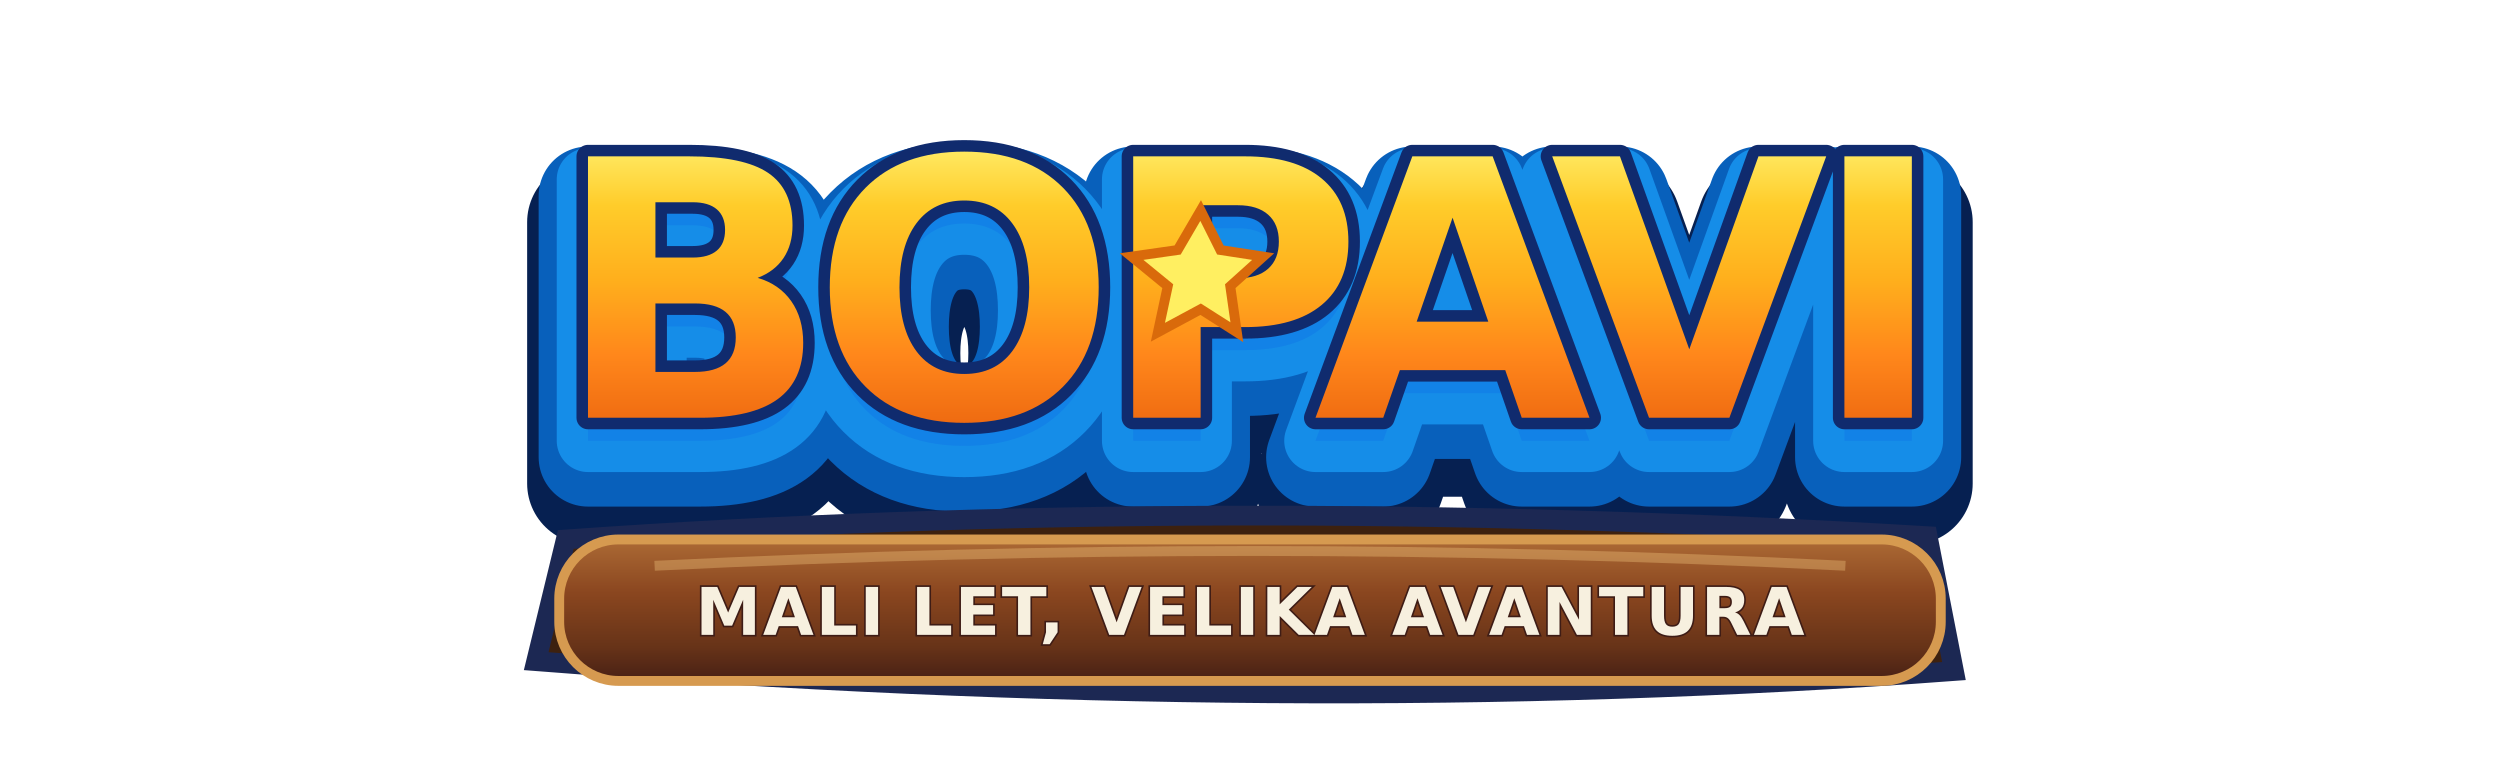
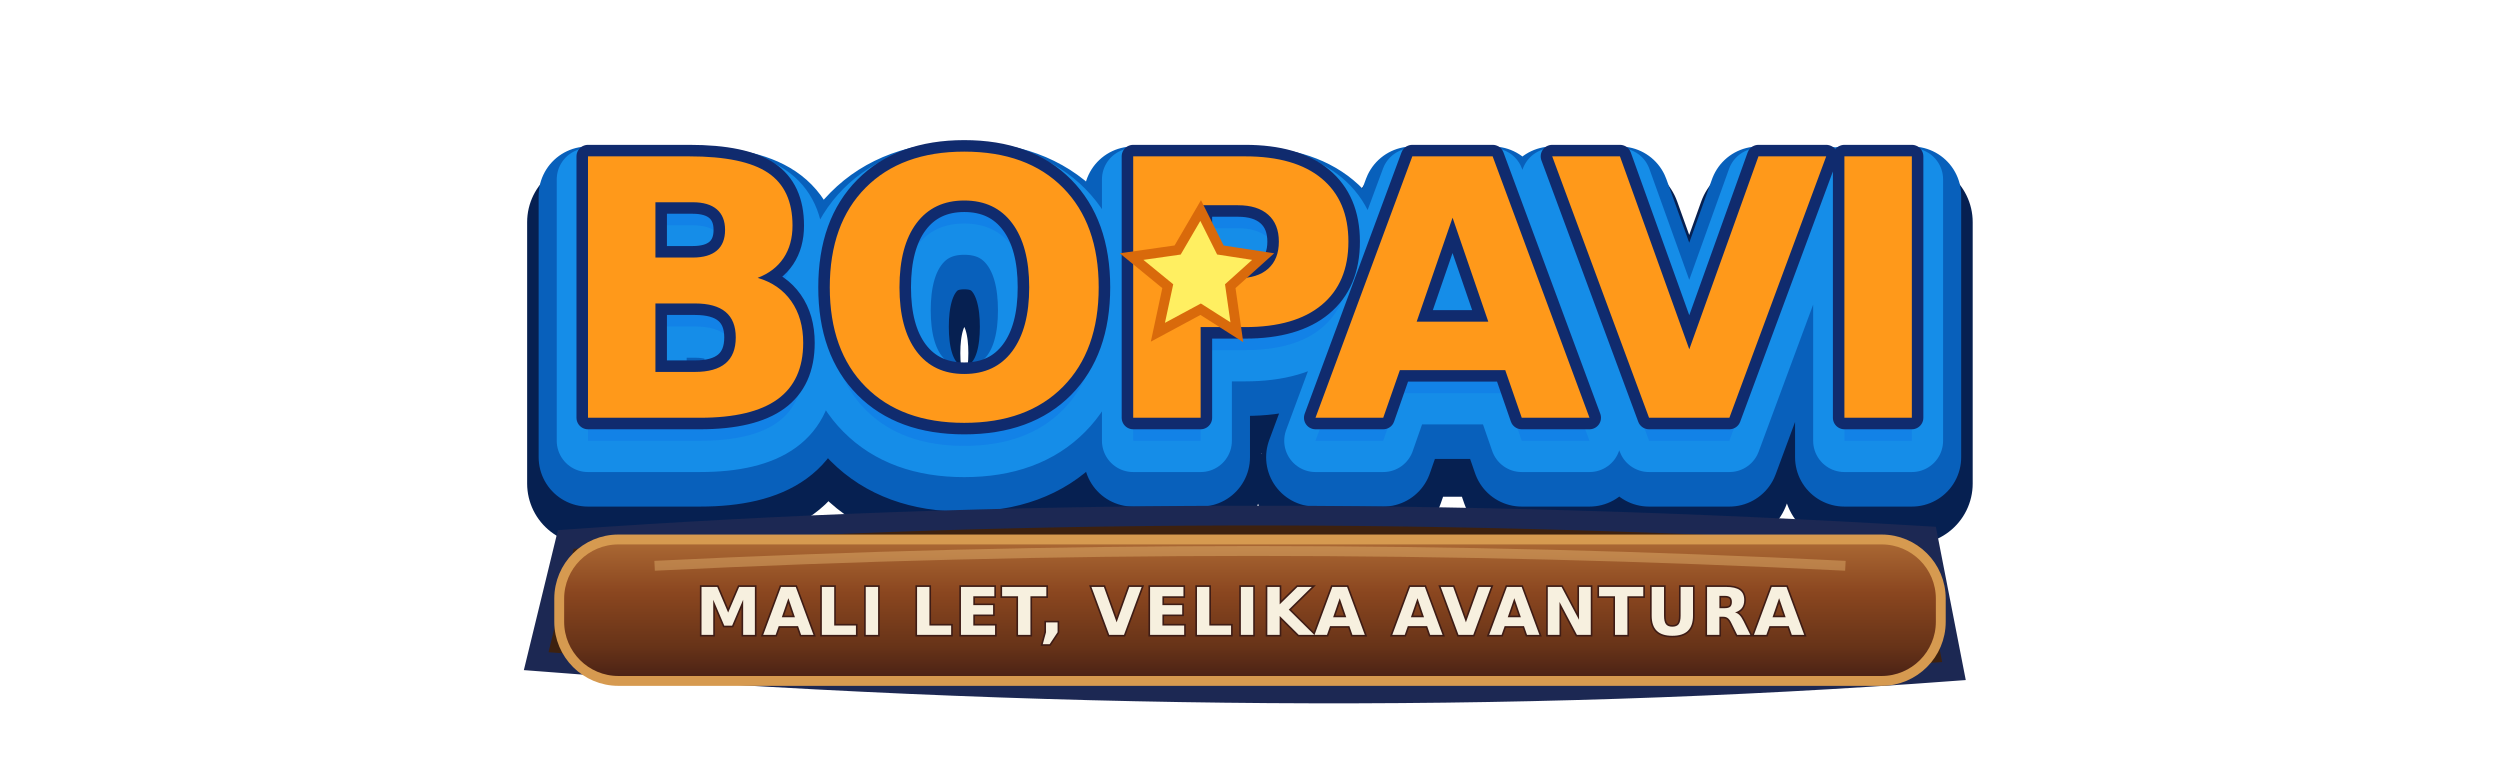
<svg xmlns="http://www.w3.org/2000/svg" width="760" height="230" viewBox="0 0 760 230">
  <defs>
    <linearGradient id="gold" x1="0%" y1="0%" x2="0%" y2="100%">
      <stop offset="0" stop-color="#ffe85f" />
      <stop offset=".20" stop-color="#ffcc2a" />
      <stop offset=".48" stop-color="#ffae1c" />
      <stop offset=".75" stop-color="#ff871b" />
      <stop offset="1" stop-color="#ef6b11" />
    </linearGradient>
    <linearGradient id="wood" x1="0" y1="0" x2="0" y2="1">
      <stop offset="0" stop-color="#ac6a35" />
      <stop offset=".38" stop-color="#8a461f" />
      <stop offset=".76" stop-color="#673318" />
      <stop offset="1" stop-color="#482015" />
    </linearGradient>
    <linearGradient id="gloss" x1="0" y1="0" x2="0" y2="1">
      <stop offset="0" stop-color="#fff9ca" stop-opacity=".87" />
      <stop offset=".42" stop-color="#fffad7" stop-opacity=".35" />
      <stop offset="1" stop-color="white" stop-opacity="0" />
    </linearGradient>
  </defs>
  <g text-anchor="middle" font-family="DejaVu Sans,Arial Rounded MT Bold,Arial,sans-serif" font-size="109" font-weight="900" letter-spacing="-5" stroke-linecap="round" stroke-linejoin="round">
    <text x="380" y="147" fill="#061745" stroke="#062051" stroke-width="37" paint-order="stroke">BOPAVI</text>
    <text x="380" y="139" fill="#064da8" stroke="#0860bb" stroke-width="30" paint-order="stroke">BOPAVI</text>
    <text x="380" y="134" fill="#1282e7" stroke="#158de8" stroke-width="19" paint-order="stroke">BOPAVI</text>
-     <text x="380" y="127" fill="url(#gold)" stroke="#102b6e" stroke-width="7" paint-order="stroke">BOPAVI</text>
+     <text x="380" y="127" fill="#ff991a" stroke="#102b6e" stroke-width="7" paint-order="stroke">BOPAVI</text>
  </g>
  <path d="M365 64l6 12 13 2-10 9 2 14-11-7-13 7 3-14-11-9 14-2Z" fill="#ffef61" stroke="#d96a0b" stroke-width="3" />
  <path d="M172 164Q369 150 586 163L594 204Q393 219 163 201Z" fill="#3d210f" stroke="#1c2853" stroke-width="6" />
  <rect x="170" y="164" width="420" height="43" rx="18" fill="url(#wood)" stroke="#d69a50" stroke-width="3" />
  <path d="M199 172Q382 163 561 172" fill="none" stroke="#ffd68a" stroke-width="3" opacity=".32" />
  <text x="380" y="193" text-anchor="middle" font-family="DejaVu Sans,Arial,sans-serif" font-size="20" font-weight="900" letter-spacing=".6" fill="#f7f0df" stroke="#3e1c15" stroke-width="1" paint-order="stroke">MALI LET, VELIKA AVANTURA</text>
</svg>
